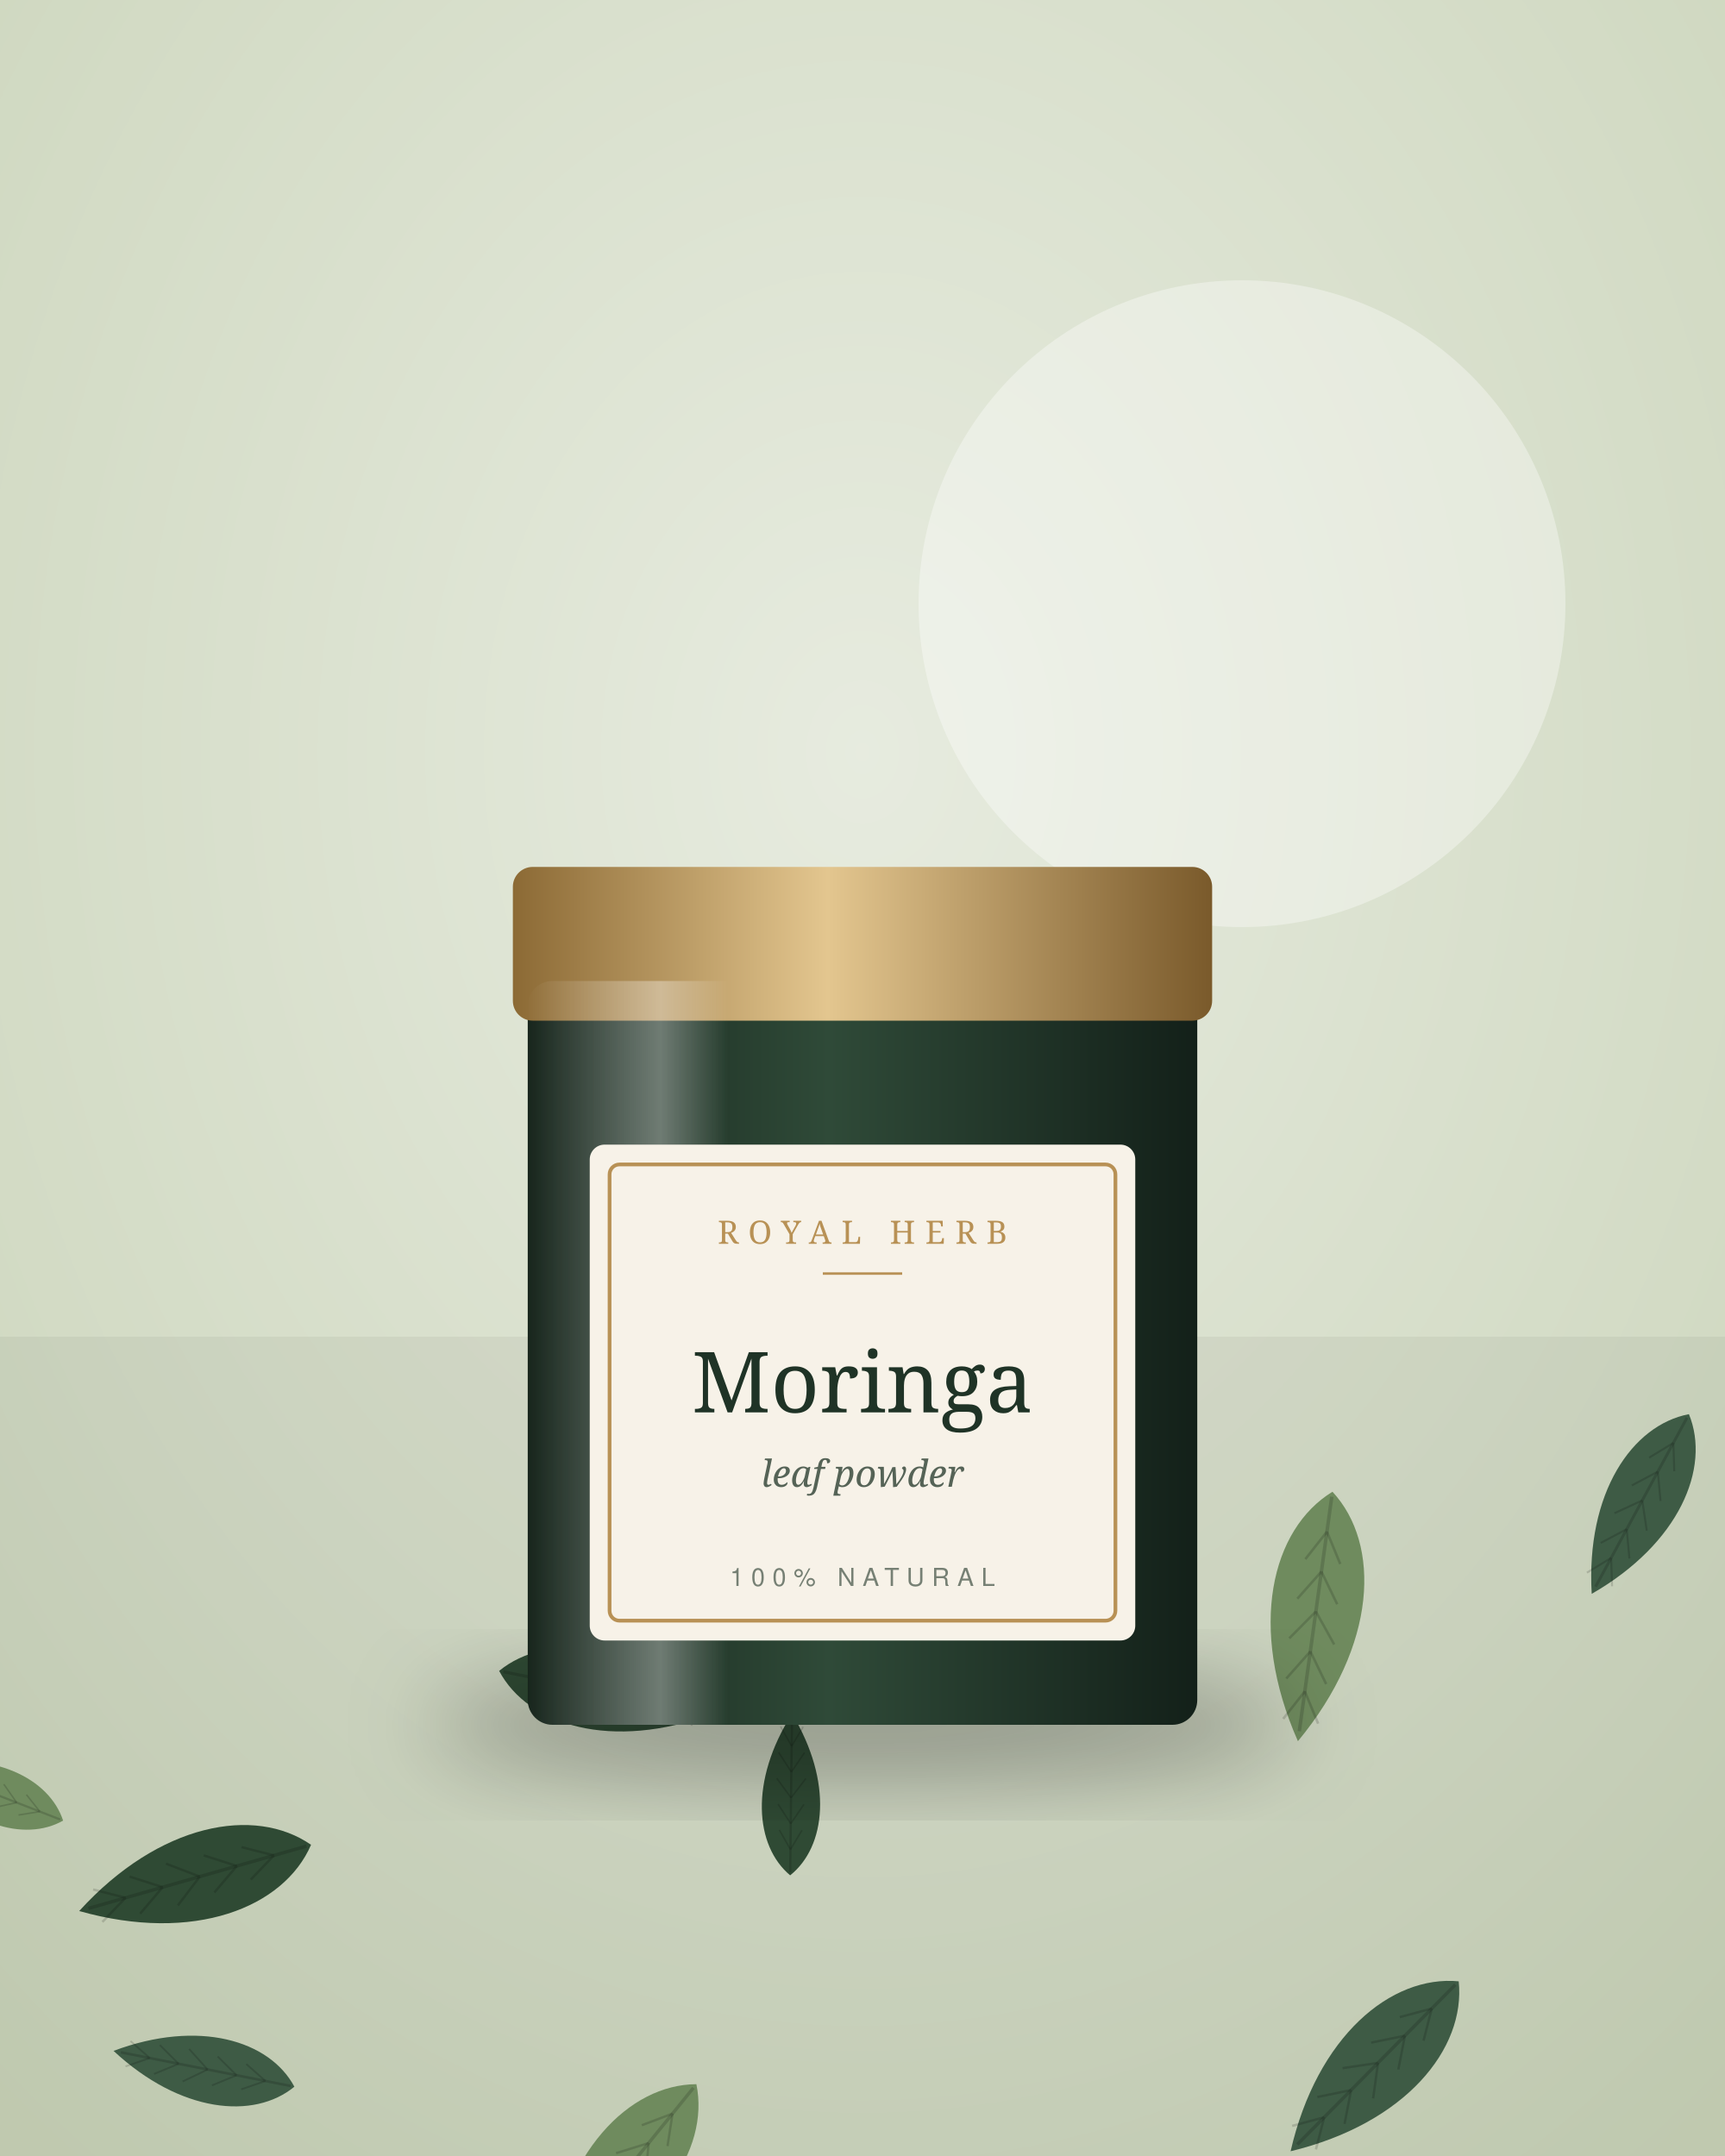
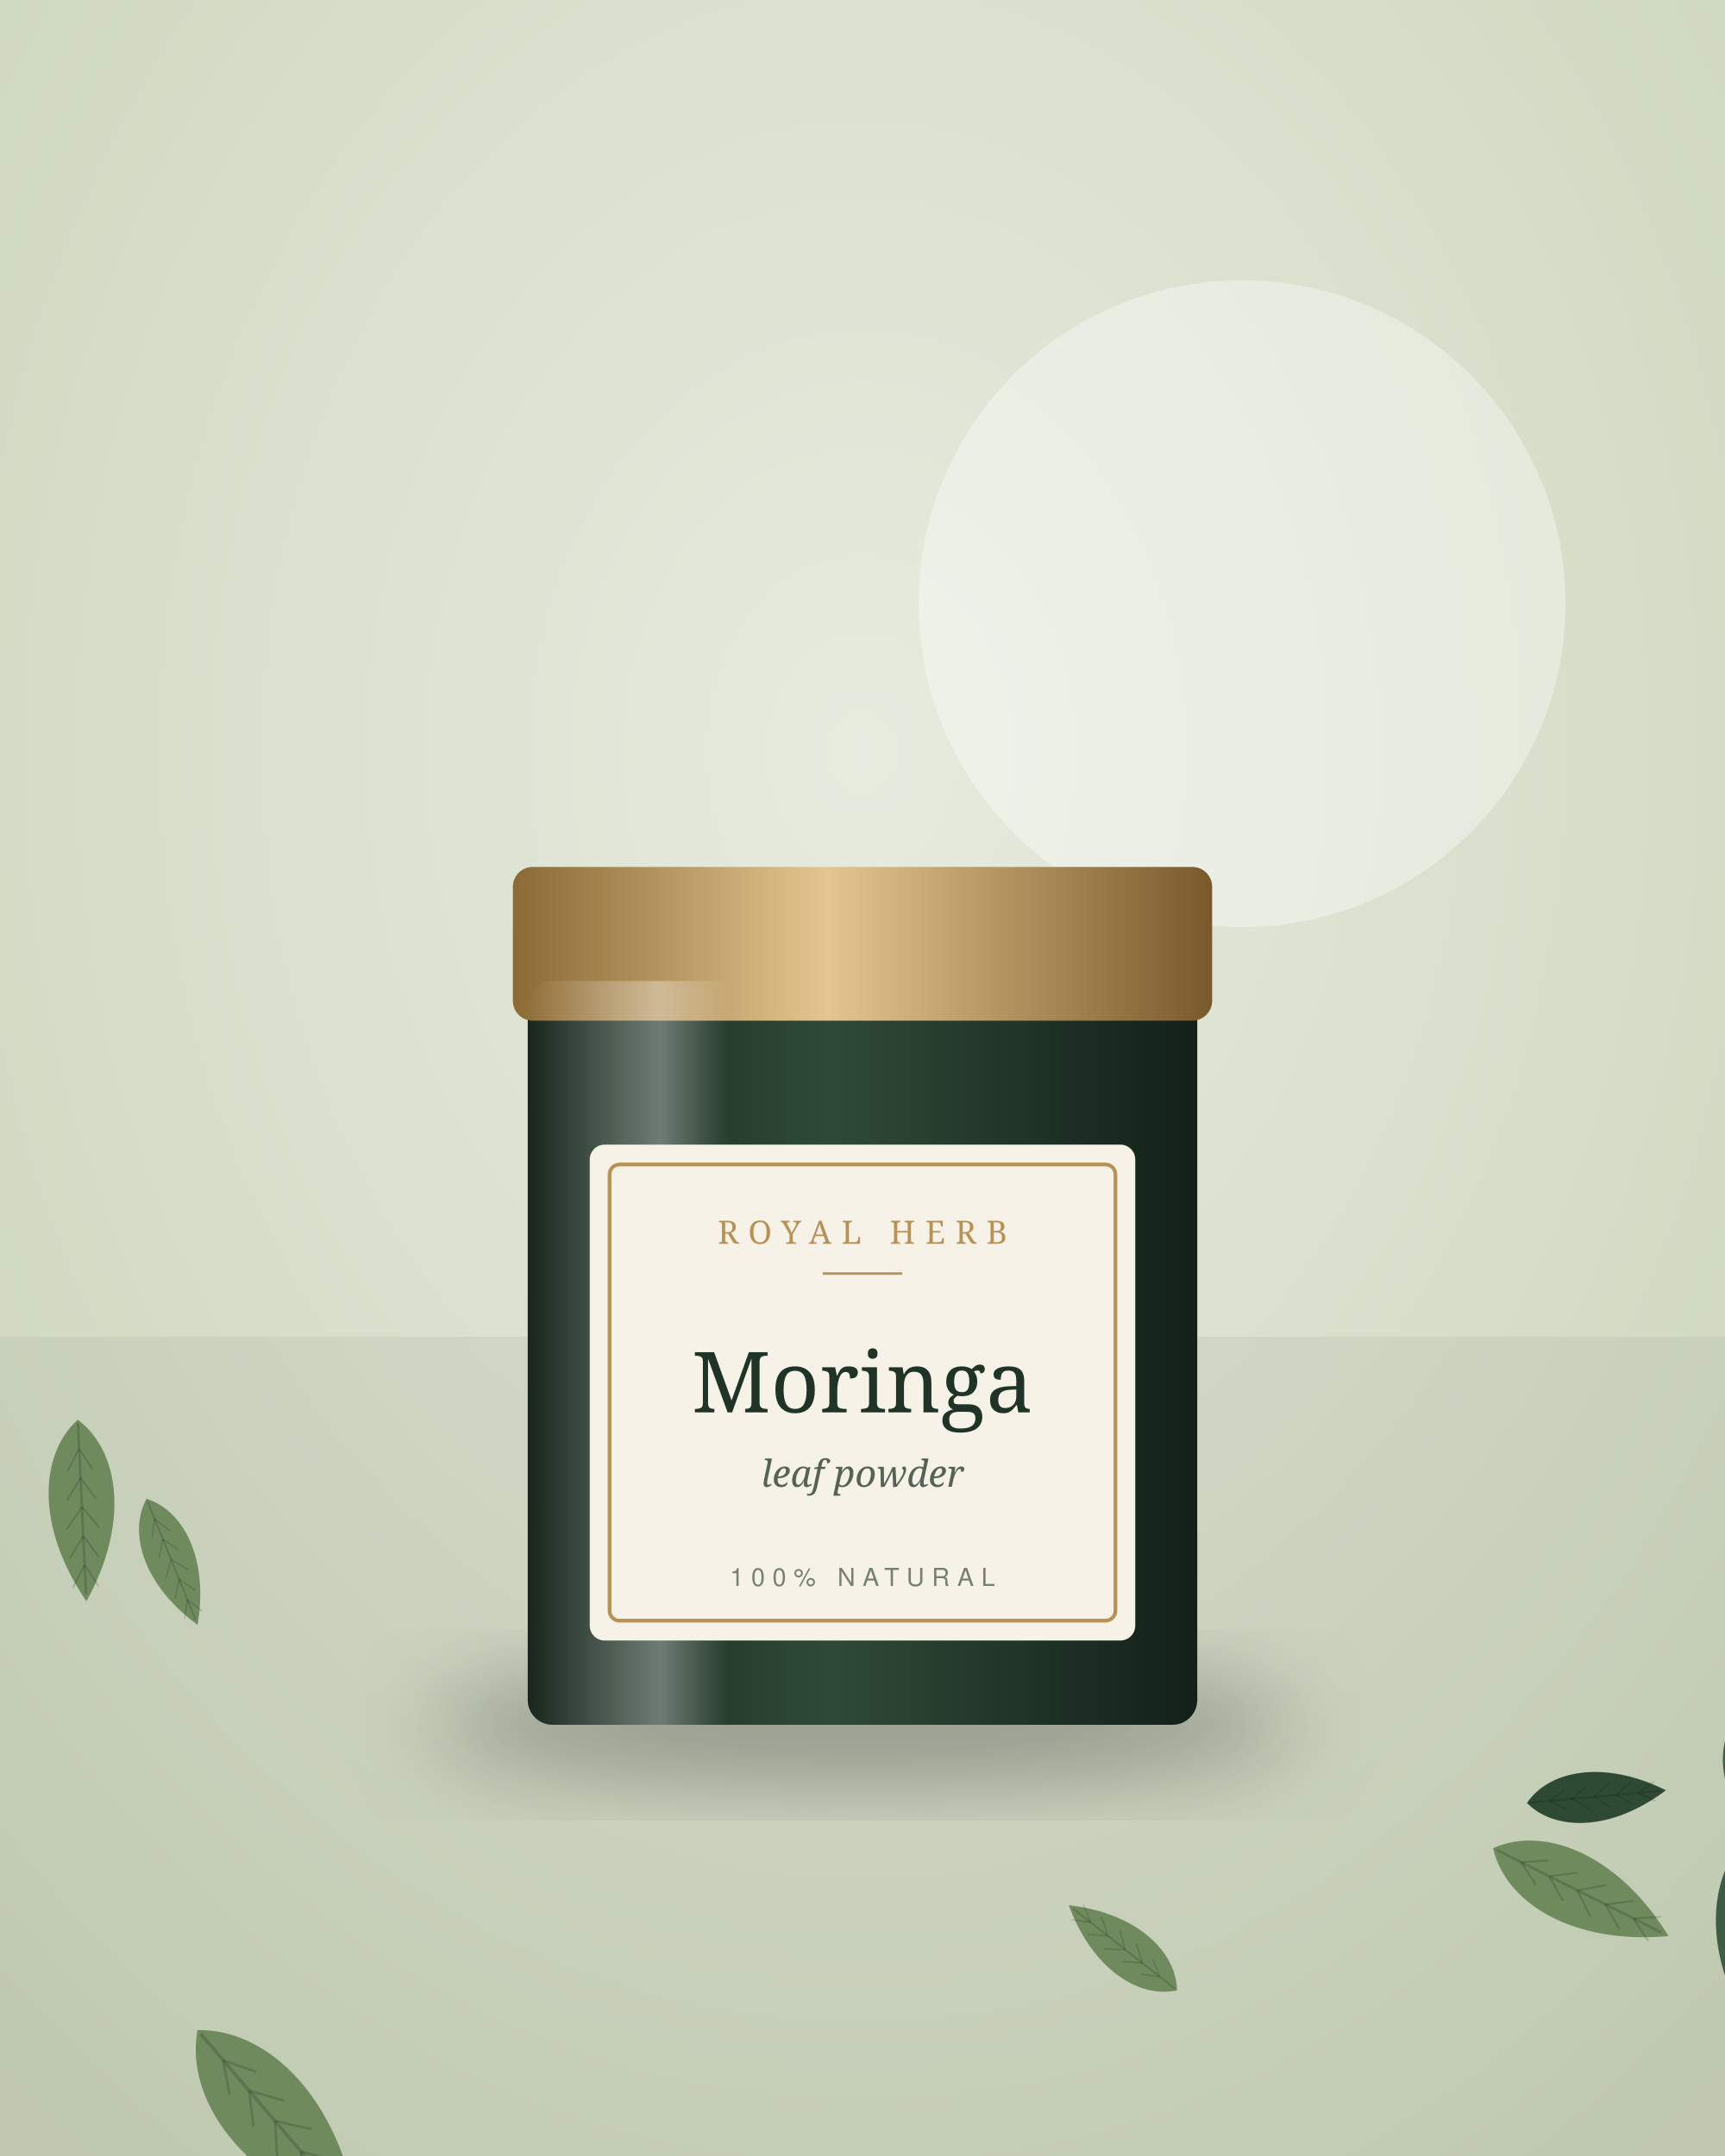
<svg xmlns="http://www.w3.org/2000/svg" viewBox="0 0 800 1000" width="800" height="1000">
  <defs>
    <filter id="shmoringab" x="-30%" y="-30%" width="160%" height="160%">
      <feGaussianBlur stdDeviation="18" />
    </filter>
    <linearGradient id="ambermoringab" x1="0" x2="1">
      <stop offset="0" stop-color="#5a2e12" />
      <stop offset=".35" stop-color="#8a4a1c" />
      <stop offset=".6" stop-color="#a65c24" />
      <stop offset="1" stop-color="#4b250e" />
    </linearGradient>
    <linearGradient id="glassmoringab" x1="0" x2="1">
      <stop offset="0" stop-color="#fff" stop-opacity="0" />
      <stop offset=".2" stop-color="#fff" stop-opacity=".35" />
      <stop offset=".3" stop-color="#fff" stop-opacity="0" />
    </linearGradient>
    <linearGradient id="capmoringab" x1="0" x2="1">
      <stop offset="0" stop-color="#d9d2c3" />
      <stop offset=".4" stop-color="#fbf8f1" />
      <stop offset="1" stop-color="#c9c1b0" />
    </linearGradient>
    <linearGradient id="goldcapmoringab" x1="0" x2="1">
      <stop offset="0" stop-color="#8c6a35" />
      <stop offset=".45" stop-color="#e3c68f" />
      <stop offset="1" stop-color="#7a5a2b" />
    </linearGradient>
    <linearGradient id="kraftmoringab" x1="0" x2="1">
      <stop offset="0" stop-color="#b08a5e" />
      <stop offset=".5" stop-color="#d2b08a" />
      <stop offset="1" stop-color="#a27c52" />
    </linearGradient>
    <linearGradient id="tinmoringab" x1="0" x2="1">
      <stop offset="0" stop-color="#16241b" />
      <stop offset=".45" stop-color="#2f4a38" />
      <stop offset="1" stop-color="#132019" />
    </linearGradient>
    <radialGradient id="bgmoringab" cx=".5" cy=".35" r=".8">
      <stop offset="0" stop-color="#fff" stop-opacity=".55" />
      <stop offset="1" stop-color="#fff" stop-opacity="0" />
    </radialGradient>
  </defs>
  <rect width="800" height="1000" fill="#C9D3B8" />
  <rect width="800" height="1000" fill="url(#bgmoringab)" />
  <rect x="0" y="620.0" width="800" height="380.0" fill="#000" opacity=".05" />
  <circle cx="576.0" cy="280.0" r="150" fill="#fff" opacity=".35" />
-   <g transform="translate(783.2696 655.9142) rotate(118.4099) scale(0.9475654)">
+   <g transform="translate(67.94885 695.1771) rotate(67.95581) scale(0.6308978)">
+     <path d="M0 0 C 18 -22, 58 -26, 100 0 C 58 26, 18 22, 0 0Z" fill="#6F8B5E" />
+     <path d="M2 0 L96 0" stroke="rgba(0,0,0,.15)" stroke-width="1.4" fill="none" />
+     <path d="M16 0 L28 -7 M16 0 L28 7" stroke="rgba(0,0,0,.15)" stroke-width="1" fill="none" />
+     <path d="M32 0 L44 -8 M32 0 L44 8" stroke="rgba(0,0,0,.15)" stroke-width="1" fill="none" />
+     <path d="M48 0 L60 -9 M48 0 L60 9" stroke="rgba(0,0,0,.15)" stroke-width="1" fill="none" />
+     <path d="M64 0 L76 -8 M64 0 L76 8" stroke="rgba(0,0,0,.15)" stroke-width="1" fill="none" />
+     <path d="M80 0 L92 -7 M80 0 L92 7" stroke="rgba(0,0,0,.15)" stroke-width="1" fill="none" />
+   </g>
+   <g transform="translate(692.4348 857.2185) rotate(26.60521) scale(0.9103137)">
+     <path d="M0 0 C 18 -22, 58 -26, 100 0 C 58 26, 18 22, 0 0Z" fill="#6F8B5E" />
+     <path d="M2 0 L96 0" stroke="rgba(0,0,0,.15)" stroke-width="1.4" fill="none" />
+     <path d="M16 0 L28 -7 M16 0 L28 7" stroke="rgba(0,0,0,.15)" stroke-width="1" fill="none" />
+     <path d="M32 0 L44 -8 M32 0 L44 8" stroke="rgba(0,0,0,.15)" stroke-width="1" fill="none" />
+     <path d="M48 0 L60 -9 M48 0 L60 9" stroke="rgba(0,0,0,.15)" stroke-width="1" fill="none" />
+     <path d="M64 0 L76 -8 M64 0 L76 8" stroke="rgba(0,0,0,.15)" stroke-width="1" fill="none" />
+     <path d="M80 0 L92 -7 M80 0 L92 7" stroke="rgba(0,0,0,.15)" stroke-width="1" fill="none" />
+   </g>
+   <g transform="translate(708.1437 836.2507) rotate(354.793) scale(0.6473407)">
+     <path d="M0 0 C 18 -22, 58 -26, 100 0 C 58 26, 18 22, 0 0Z" fill="#2F4A34" />
+     <path d="M2 0 L96 0" stroke="rgba(0,0,0,.15)" stroke-width="1.4" fill="none" />
+     <path d="M16 0 L28 -7 M16 0 L28 7" stroke="rgba(0,0,0,.15)" stroke-width="1" fill="none" />
+     <path d="M32 0 L44 -8 M32 0 L44 8" stroke="rgba(0,0,0,.15)" stroke-width="1" fill="none" />
+     <path d="M48 0 L60 -9 M48 0 L60 9" stroke="rgba(0,0,0,.15)" stroke-width="1" fill="none" />
+     <path d="M64 0 L76 -8 M64 0 L76 8" stroke="rgba(0,0,0,.15)" stroke-width="1" fill="none" />
+     <path d="M80 0 L92 -7 M80 0 L92 7" stroke="rgba(0,0,0,.15)" stroke-width="1" fill="none" />
+   </g>
+   <g transform="translate(399.128 634.5878) rotate(98.7825) scale(0.8067565)">
    <path d="M0 0 C 18 -22, 58 -26, 100 0 C 58 26, 18 22, 0 0Z" fill="#3E5B45" />
    <path d="M2 0 L96 0" stroke="rgba(0,0,0,.15)" stroke-width="1.4" fill="none" />
    <path d="M16 0 L28 -7 M16 0 L28 7" stroke="rgba(0,0,0,.15)" stroke-width="1" fill="none" />
    <path d="M32 0 L44 -8 M32 0 L44 8" stroke="rgba(0,0,0,.15)" stroke-width="1" fill="none" />
    <path d="M48 0 L60 -9 M48 0 L60 9" stroke="rgba(0,0,0,.15)" stroke-width="1" fill="none" />
    <path d="M64 0 L76 -8 M64 0 L76 8" stroke="rgba(0,0,0,.15)" stroke-width="1" fill="none" />
    <path d="M80 0 L92 -7 M80 0 L92 7" stroke="rgba(0,0,0,.15)" stroke-width="1" fill="none" />
  </g>
-   <g transform="translate(144.2565 855.6594) rotate(164.0582) scale(1.118304)">
-     <path d="M0 0 C 18 -22, 58 -26, 100 0 C 58 26, 18 22, 0 0Z" fill="#2F4A34" />
-     <path d="M2 0 L96 0" stroke="rgba(0,0,0,.15)" stroke-width="1.4" fill="none" />
-     <path d="M16 0 L28 -7 M16 0 L28 7" stroke="rgba(0,0,0,.15)" stroke-width="1" fill="none" />
-     <path d="M32 0 L44 -8 M32 0 L44 8" stroke="rgba(0,0,0,.15)" stroke-width="1" fill="none" />
-     <path d="M48 0 L60 -9 M48 0 L60 9" stroke="rgba(0,0,0,.15)" stroke-width="1" fill="none" />
-     <path d="M64 0 L76 -8 M64 0 L76 8" stroke="rgba(0,0,0,.15)" stroke-width="1" fill="none" />
-     <path d="M80 0 L92 -7 M80 0 L92 7" stroke="rgba(0,0,0,.15)" stroke-width="1" fill="none" />
-   </g>
-   <g transform="translate(676.5002 918.9789) rotate(134.6872) scale(1.108646)">
+   <g transform="translate(800.4746 805.7348) rotate(55.66411) scale(0.8281183)">
    <path d="M0 0 C 18 -22, 58 -26, 100 0 C 58 26, 18 22, 0 0Z" fill="#3E5B45" />
    <path d="M2 0 L96 0" stroke="rgba(0,0,0,.15)" stroke-width="1.4" fill="none" />
    <path d="M16 0 L28 -7 M16 0 L28 7" stroke="rgba(0,0,0,.15)" stroke-width="1" fill="none" />
    <path d="M32 0 L44 -8 M32 0 L44 8" stroke="rgba(0,0,0,.15)" stroke-width="1" fill="none" />
    <path d="M48 0 L60 -9 M48 0 L60 9" stroke="rgba(0,0,0,.15)" stroke-width="1" fill="none" />
    <path d="M64 0 L76 -8 M64 0 L76 8" stroke="rgba(0,0,0,.15)" stroke-width="1" fill="none" />
    <path d="M80 0 L92 -7 M80 0 L92 7" stroke="rgba(0,0,0,.15)" stroke-width="1" fill="none" />
  </g>
-   <g transform="translate(818.0072 957.3113) rotate(5.498287) scale(1.016495)">
+   <g transform="translate(395.0758 631.2013) rotate(281.1157) scale(1.262216)">
+     <path d="M0 0 C 18 -22, 58 -26, 100 0 C 58 26, 18 22, 0 0Z" fill="#3E5B45" />
+     <path d="M2 0 L96 0" stroke="rgba(0,0,0,.15)" stroke-width="1.4" fill="none" />
+     <path d="M16 0 L28 -7 M16 0 L28 7" stroke="rgba(0,0,0,.15)" stroke-width="1" fill="none" />
+     <path d="M32 0 L44 -8 M32 0 L44 8" stroke="rgba(0,0,0,.15)" stroke-width="1" fill="none" />
+     <path d="M48 0 L60 -9 M48 0 L60 9" stroke="rgba(0,0,0,.15)" stroke-width="1" fill="none" />
+     <path d="M64 0 L76 -8 M64 0 L76 8" stroke="rgba(0,0,0,.15)" stroke-width="1" fill="none" />
+     <path d="M80 0 L92 -7 M80 0 L92 7" stroke="rgba(0,0,0,.15)" stroke-width="1" fill="none" />
+   </g>
+   <g transform="translate(91.56872 941.6017) rotate(49.54314) scale(1.154535)">
    <path d="M0 0 C 18 -22, 58 -26, 100 0 C 58 26, 18 22, 0 0Z" fill="#6F8B5E" />
    <path d="M2 0 L96 0" stroke="rgba(0,0,0,.15)" stroke-width="1.4" fill="none" />
    <path d="M16 0 L28 -7 M16 0 L28 7" stroke="rgba(0,0,0,.15)" stroke-width="1" fill="none" />
    <path d="M32 0 L44 -8 M32 0 L44 8" stroke="rgba(0,0,0,.15)" stroke-width="1" fill="none" />
    <path d="M48 0 L60 -9 M48 0 L60 9" stroke="rgba(0,0,0,.15)" stroke-width="1" fill="none" />
    <path d="M64 0 L76 -8 M64 0 L76 8" stroke="rgba(0,0,0,.15)" stroke-width="1" fill="none" />
    <path d="M80 0 L92 -7 M80 0 L92 7" stroke="rgba(0,0,0,.15)" stroke-width="1" fill="none" />
  </g>
-   <g transform="translate(617.9617 691.9015) rotate(97.88784) scale(1.168061)">
+   <g transform="translate(36.0653 658.4979) rotate(87.26489) scale(0.8428489)">
    <path d="M0 0 C 18 -22, 58 -26, 100 0 C 58 26, 18 22, 0 0Z" fill="#6F8B5E" />
    <path d="M2 0 L96 0" stroke="rgba(0,0,0,.15)" stroke-width="1.4" fill="none" />
    <path d="M16 0 L28 -7 M16 0 L28 7" stroke="rgba(0,0,0,.15)" stroke-width="1" fill="none" />
    <path d="M32 0 L44 -8 M32 0 L44 8" stroke="rgba(0,0,0,.15)" stroke-width="1" fill="none" />
    <path d="M48 0 L60 -9 M48 0 L60 9" stroke="rgba(0,0,0,.15)" stroke-width="1" fill="none" />
    <path d="M64 0 L76 -8 M64 0 L76 8" stroke="rgba(0,0,0,.15)" stroke-width="1" fill="none" />
    <path d="M80 0 L92 -7 M80 0 L92 7" stroke="rgba(0,0,0,.15)" stroke-width="1" fill="none" />
  </g>
-   <g transform="translate(322.9623 966.6894) rotate(129.0233) scale(1.097833)">
-     <path d="M0 0 C 18 -22, 58 -26, 100 0 C 58 26, 18 22, 0 0Z" fill="#6F8B5E" />
-     <path d="M2 0 L96 0" stroke="rgba(0,0,0,.15)" stroke-width="1.4" fill="none" />
-     <path d="M16 0 L28 -7 M16 0 L28 7" stroke="rgba(0,0,0,.15)" stroke-width="1" fill="none" />
-     <path d="M32 0 L44 -8 M32 0 L44 8" stroke="rgba(0,0,0,.15)" stroke-width="1" fill="none" />
-     <path d="M48 0 L60 -9 M48 0 L60 9" stroke="rgba(0,0,0,.15)" stroke-width="1" fill="none" />
-     <path d="M64 0 L76 -8 M64 0 L76 8" stroke="rgba(0,0,0,.15)" stroke-width="1" fill="none" />
-     <path d="M80 0 L92 -7 M80 0 L92 7" stroke="rgba(0,0,0,.15)" stroke-width="1" fill="none" />
-   </g>
-   <g transform="translate(231.4871 774.9973) rotate(11.37101) scale(1.009442)">
-     <path d="M0 0 C 18 -22, 58 -26, 100 0 C 58 26, 18 22, 0 0Z" fill="#2F4A34" />
-     <path d="M2 0 L96 0" stroke="rgba(0,0,0,.15)" stroke-width="1.4" fill="none" />
-     <path d="M16 0 L28 -7 M16 0 L28 7" stroke="rgba(0,0,0,.15)" stroke-width="1" fill="none" />
-     <path d="M32 0 L44 -8 M32 0 L44 8" stroke="rgba(0,0,0,.15)" stroke-width="1" fill="none" />
-     <path d="M48 0 L60 -9 M48 0 L60 9" stroke="rgba(0,0,0,.15)" stroke-width="1" fill="none" />
-     <path d="M64 0 L76 -8 M64 0 L76 8" stroke="rgba(0,0,0,.15)" stroke-width="1" fill="none" />
-     <path d="M80 0 L92 -7 M80 0 L92 7" stroke="rgba(0,0,0,.15)" stroke-width="1" fill="none" />
-   </g>
-   <g transform="translate(136.5201 967.8589) rotate(191.2083) scale(0.8548579)">
+   <g transform="translate(806.4909 855.8986) rotate(75.78028) scale(1.183146)">
    <path d="M0 0 C 18 -22, 58 -26, 100 0 C 58 26, 18 22, 0 0Z" fill="#3E5B45" />
    <path d="M2 0 L96 0" stroke="rgba(0,0,0,.15)" stroke-width="1.4" fill="none" />
    <path d="M16 0 L28 -7 M16 0 L28 7" stroke="rgba(0,0,0,.15)" stroke-width="1" fill="none" />
    <path d="M32 0 L44 -8 M32 0 L44 8" stroke="rgba(0,0,0,.15)" stroke-width="1" fill="none" />
    <path d="M48 0 L60 -9 M48 0 L60 9" stroke="rgba(0,0,0,.15)" stroke-width="1" fill="none" />
    <path d="M64 0 L76 -8 M64 0 L76 8" stroke="rgba(0,0,0,.15)" stroke-width="1" fill="none" />
    <path d="M80 0 L92 -7 M80 0 L92 7" stroke="rgba(0,0,0,.15)" stroke-width="1" fill="none" />
  </g>
-   <g transform="translate(29.26972 844.4445) rotate(201.2388) scale(0.7218956)">
+   <g transform="translate(545.8771 923.1712) rotate(218.1938) scale(0.6387035)">
    <path d="M0 0 C 18 -22, 58 -26, 100 0 C 58 26, 18 22, 0 0Z" fill="#6F8B5E" />
-     <path d="M2 0 L96 0" stroke="rgba(0,0,0,.15)" stroke-width="1.4" fill="none" />
-     <path d="M16 0 L28 -7 M16 0 L28 7" stroke="rgba(0,0,0,.15)" stroke-width="1" fill="none" />
-     <path d="M32 0 L44 -8 M32 0 L44 8" stroke="rgba(0,0,0,.15)" stroke-width="1" fill="none" />
-     <path d="M48 0 L60 -9 M48 0 L60 9" stroke="rgba(0,0,0,.15)" stroke-width="1" fill="none" />
-     <path d="M64 0 L76 -8 M64 0 L76 8" stroke="rgba(0,0,0,.15)" stroke-width="1" fill="none" />
-     <path d="M80 0 L92 -7 M80 0 L92 7" stroke="rgba(0,0,0,.15)" stroke-width="1" fill="none" />
-   </g>
-   <g transform="translate(366.4482 869.8242) rotate(270.6671) scale(0.7494533)">
-     <path d="M0 0 C 18 -22, 58 -26, 100 0 C 58 26, 18 22, 0 0Z" fill="#2F4A34" />
    <path d="M2 0 L96 0" stroke="rgba(0,0,0,.15)" stroke-width="1.4" fill="none" />
    <path d="M16 0 L28 -7 M16 0 L28 7" stroke="rgba(0,0,0,.15)" stroke-width="1" fill="none" />
    <path d="M32 0 L44 -8 M32 0 L44 8" stroke="rgba(0,0,0,.15)" stroke-width="1" fill="none" />
    <path d="M48 0 L60 -9 M48 0 L60 9" stroke="rgba(0,0,0,.15)" stroke-width="1" fill="none" />
    <path d="M64 0 L76 -8 M64 0 L76 8" stroke="rgba(0,0,0,.15)" stroke-width="1" fill="none" />
    <path d="M80 0 L92 -7 M80 0 L92 7" stroke="rgba(0,0,0,.15)" stroke-width="1" fill="none" />
  </g>
  <g transform="translate(400.0 800.0) scale(1.15) translate(-400.0 -800.0)">
    <ellipse cx="400.0" cy="800.0" rx="175.5" ry="24" fill="#000" opacity=".28" filter="url(#shmoringab)" />
    <rect x="265.0" y="500.0" width="270" height="300" rx="10" fill="url(#tinmoringab)" />
    <rect x="259.0" y="454.0" width="282" height="62" rx="8" fill="url(#goldcapmoringab)" />
    <rect x="265.0" y="500.0" width="270" height="300" rx="10" fill="url(#glassmoringab)" />
    <rect x="290.0" y="566.0" width="220" height="200" rx="6" fill="#F7F2E8" />
    <rect x="298.0" y="574.0" width="204" height="184" rx="4" fill="none" stroke="#B89155" stroke-width="1.5" />
    <text x="400.0" y="606.0" text-anchor="middle" font-family="Georgia, serif" font-size="13" letter-spacing="4" fill="#B89155">ROYAL HERB</text>
    <path d="M384.0 618.0 h32" stroke="#B89155" stroke-width="1" />
    <text x="400.0" y="674.0" text-anchor="middle" font-family="Georgia, serif" font-size="34" fill="#1F3326">Moringa</text>
    <text x="400.0" y="704.0" text-anchor="middle" font-family="Georgia, serif" font-style="italic" font-size="15" fill="#1F3326" opacity=".75">leaf powder</text>
    <text x="400.0" y="744.0" text-anchor="middle" font-family="Helvetica, Arial, sans-serif" font-size="10" letter-spacing="3" fill="#1F3326" opacity=".6">100% NATURAL</text>
  </g>
</svg>
